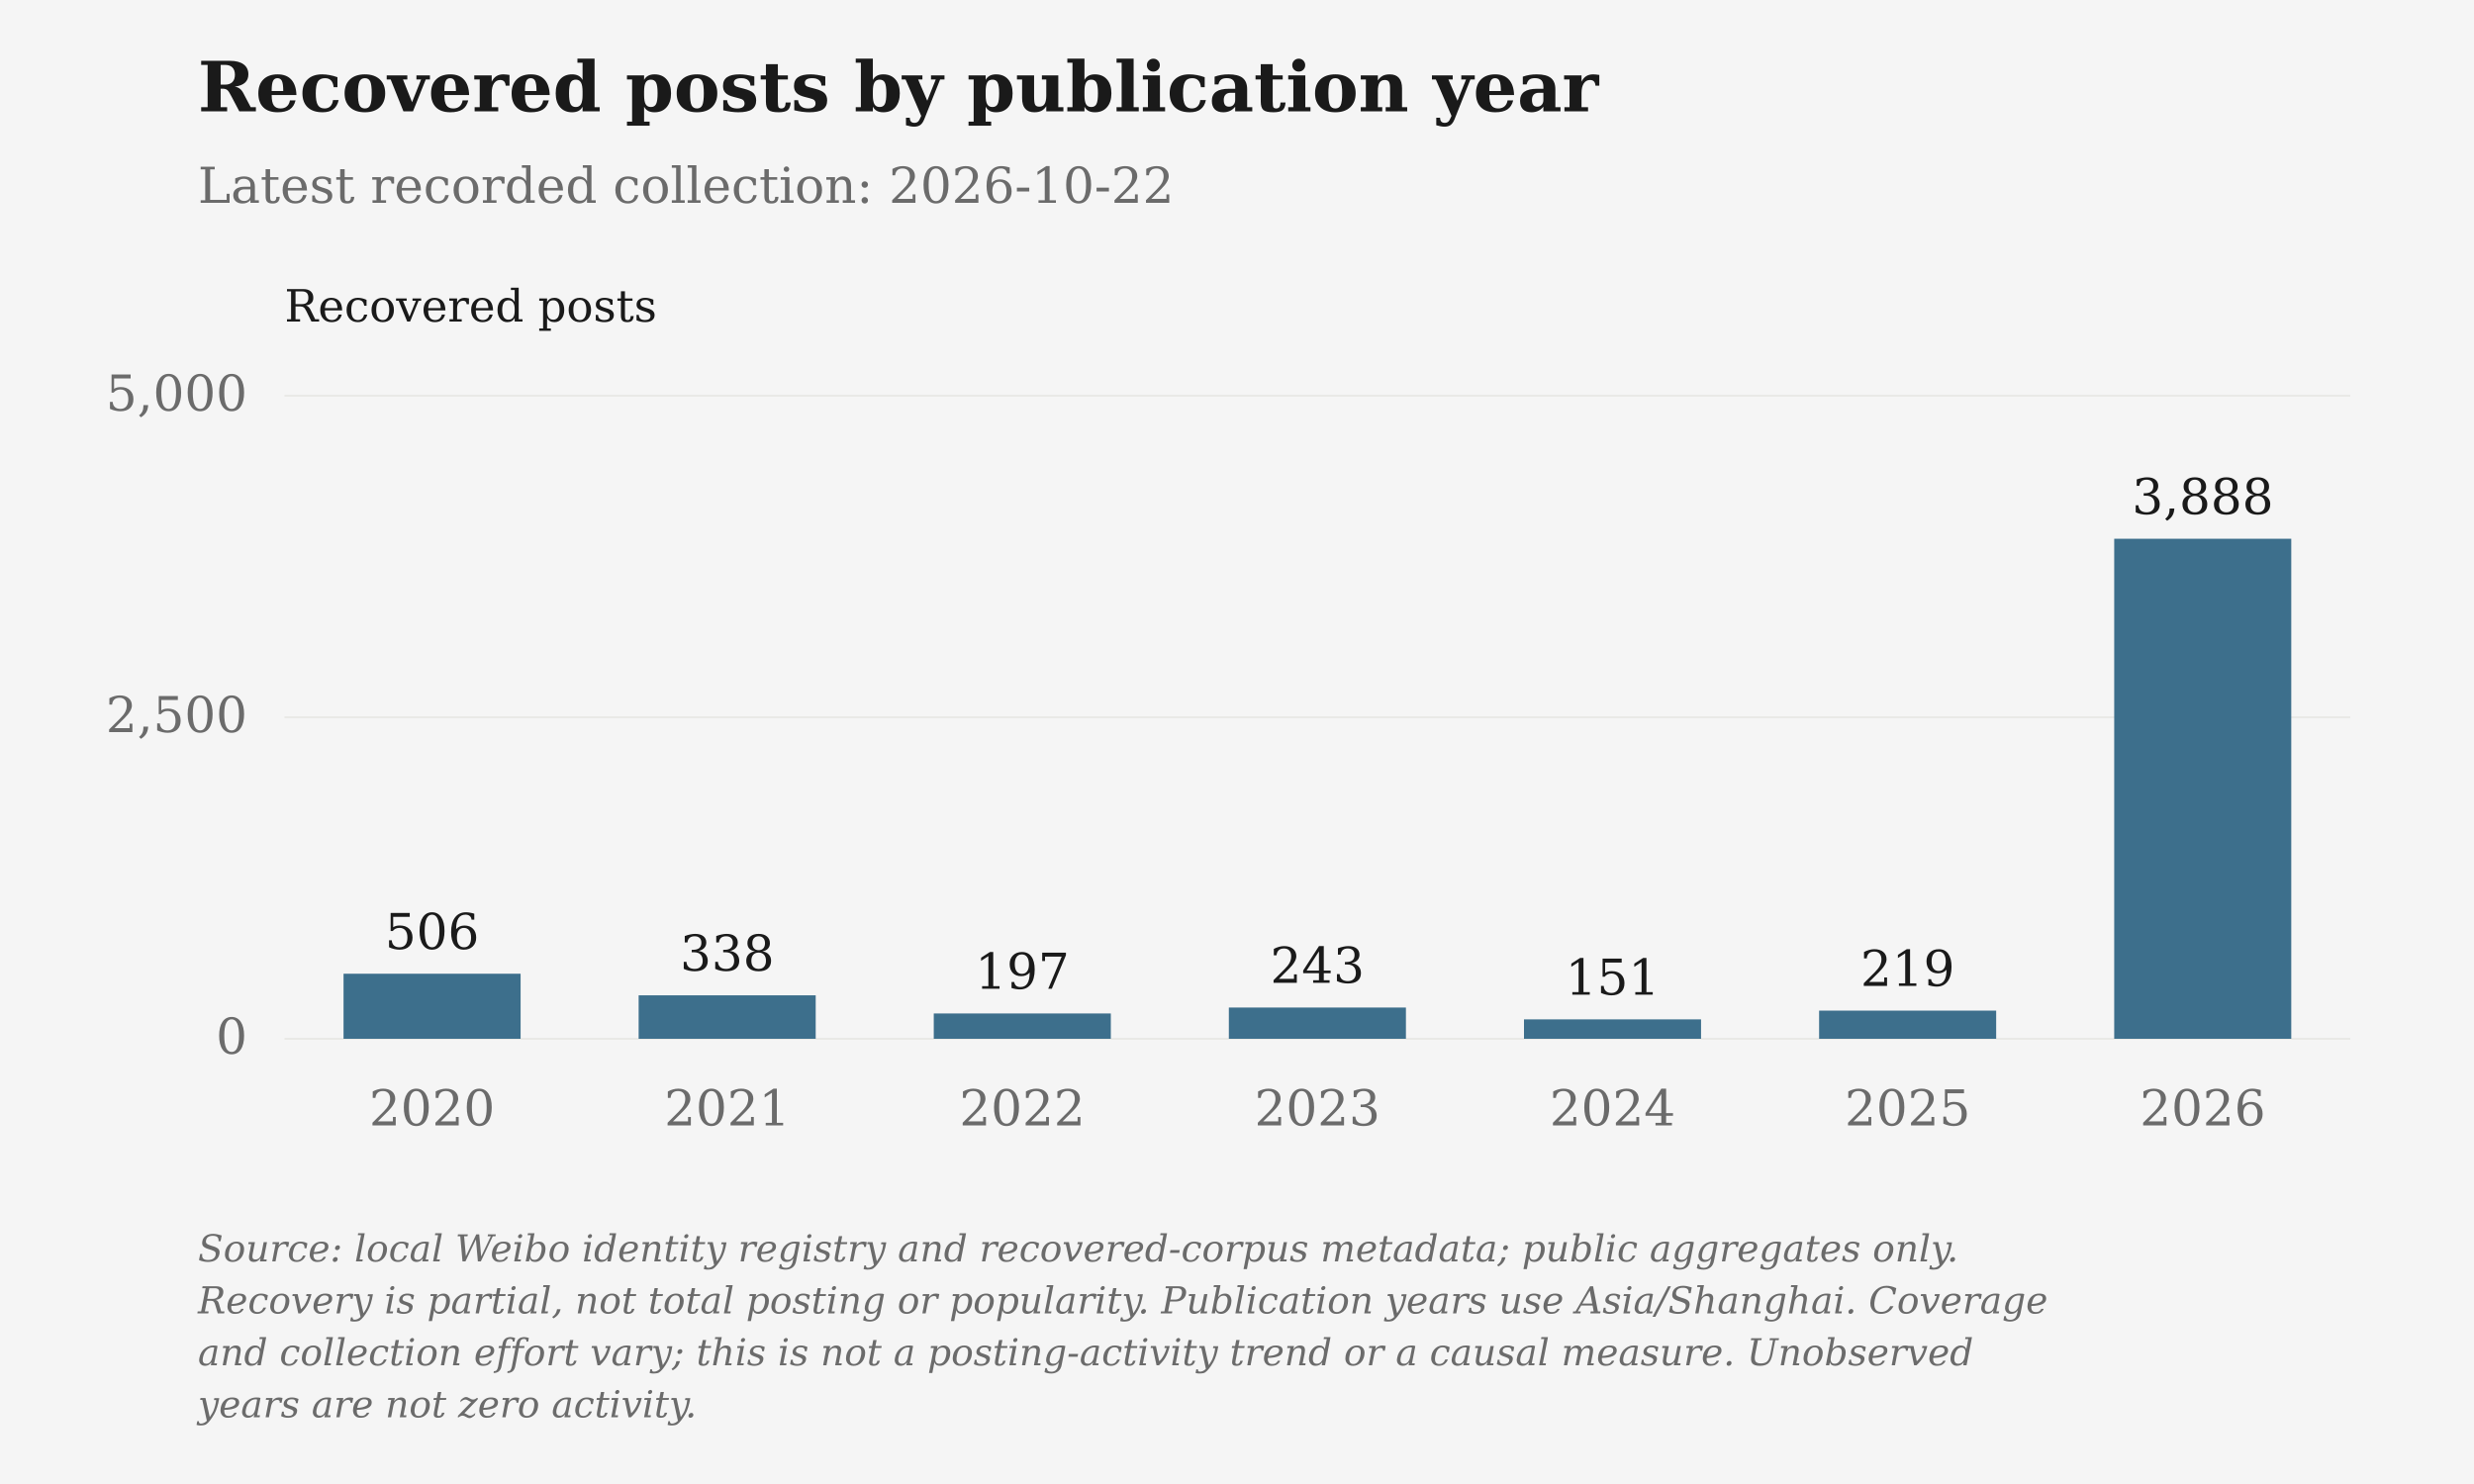
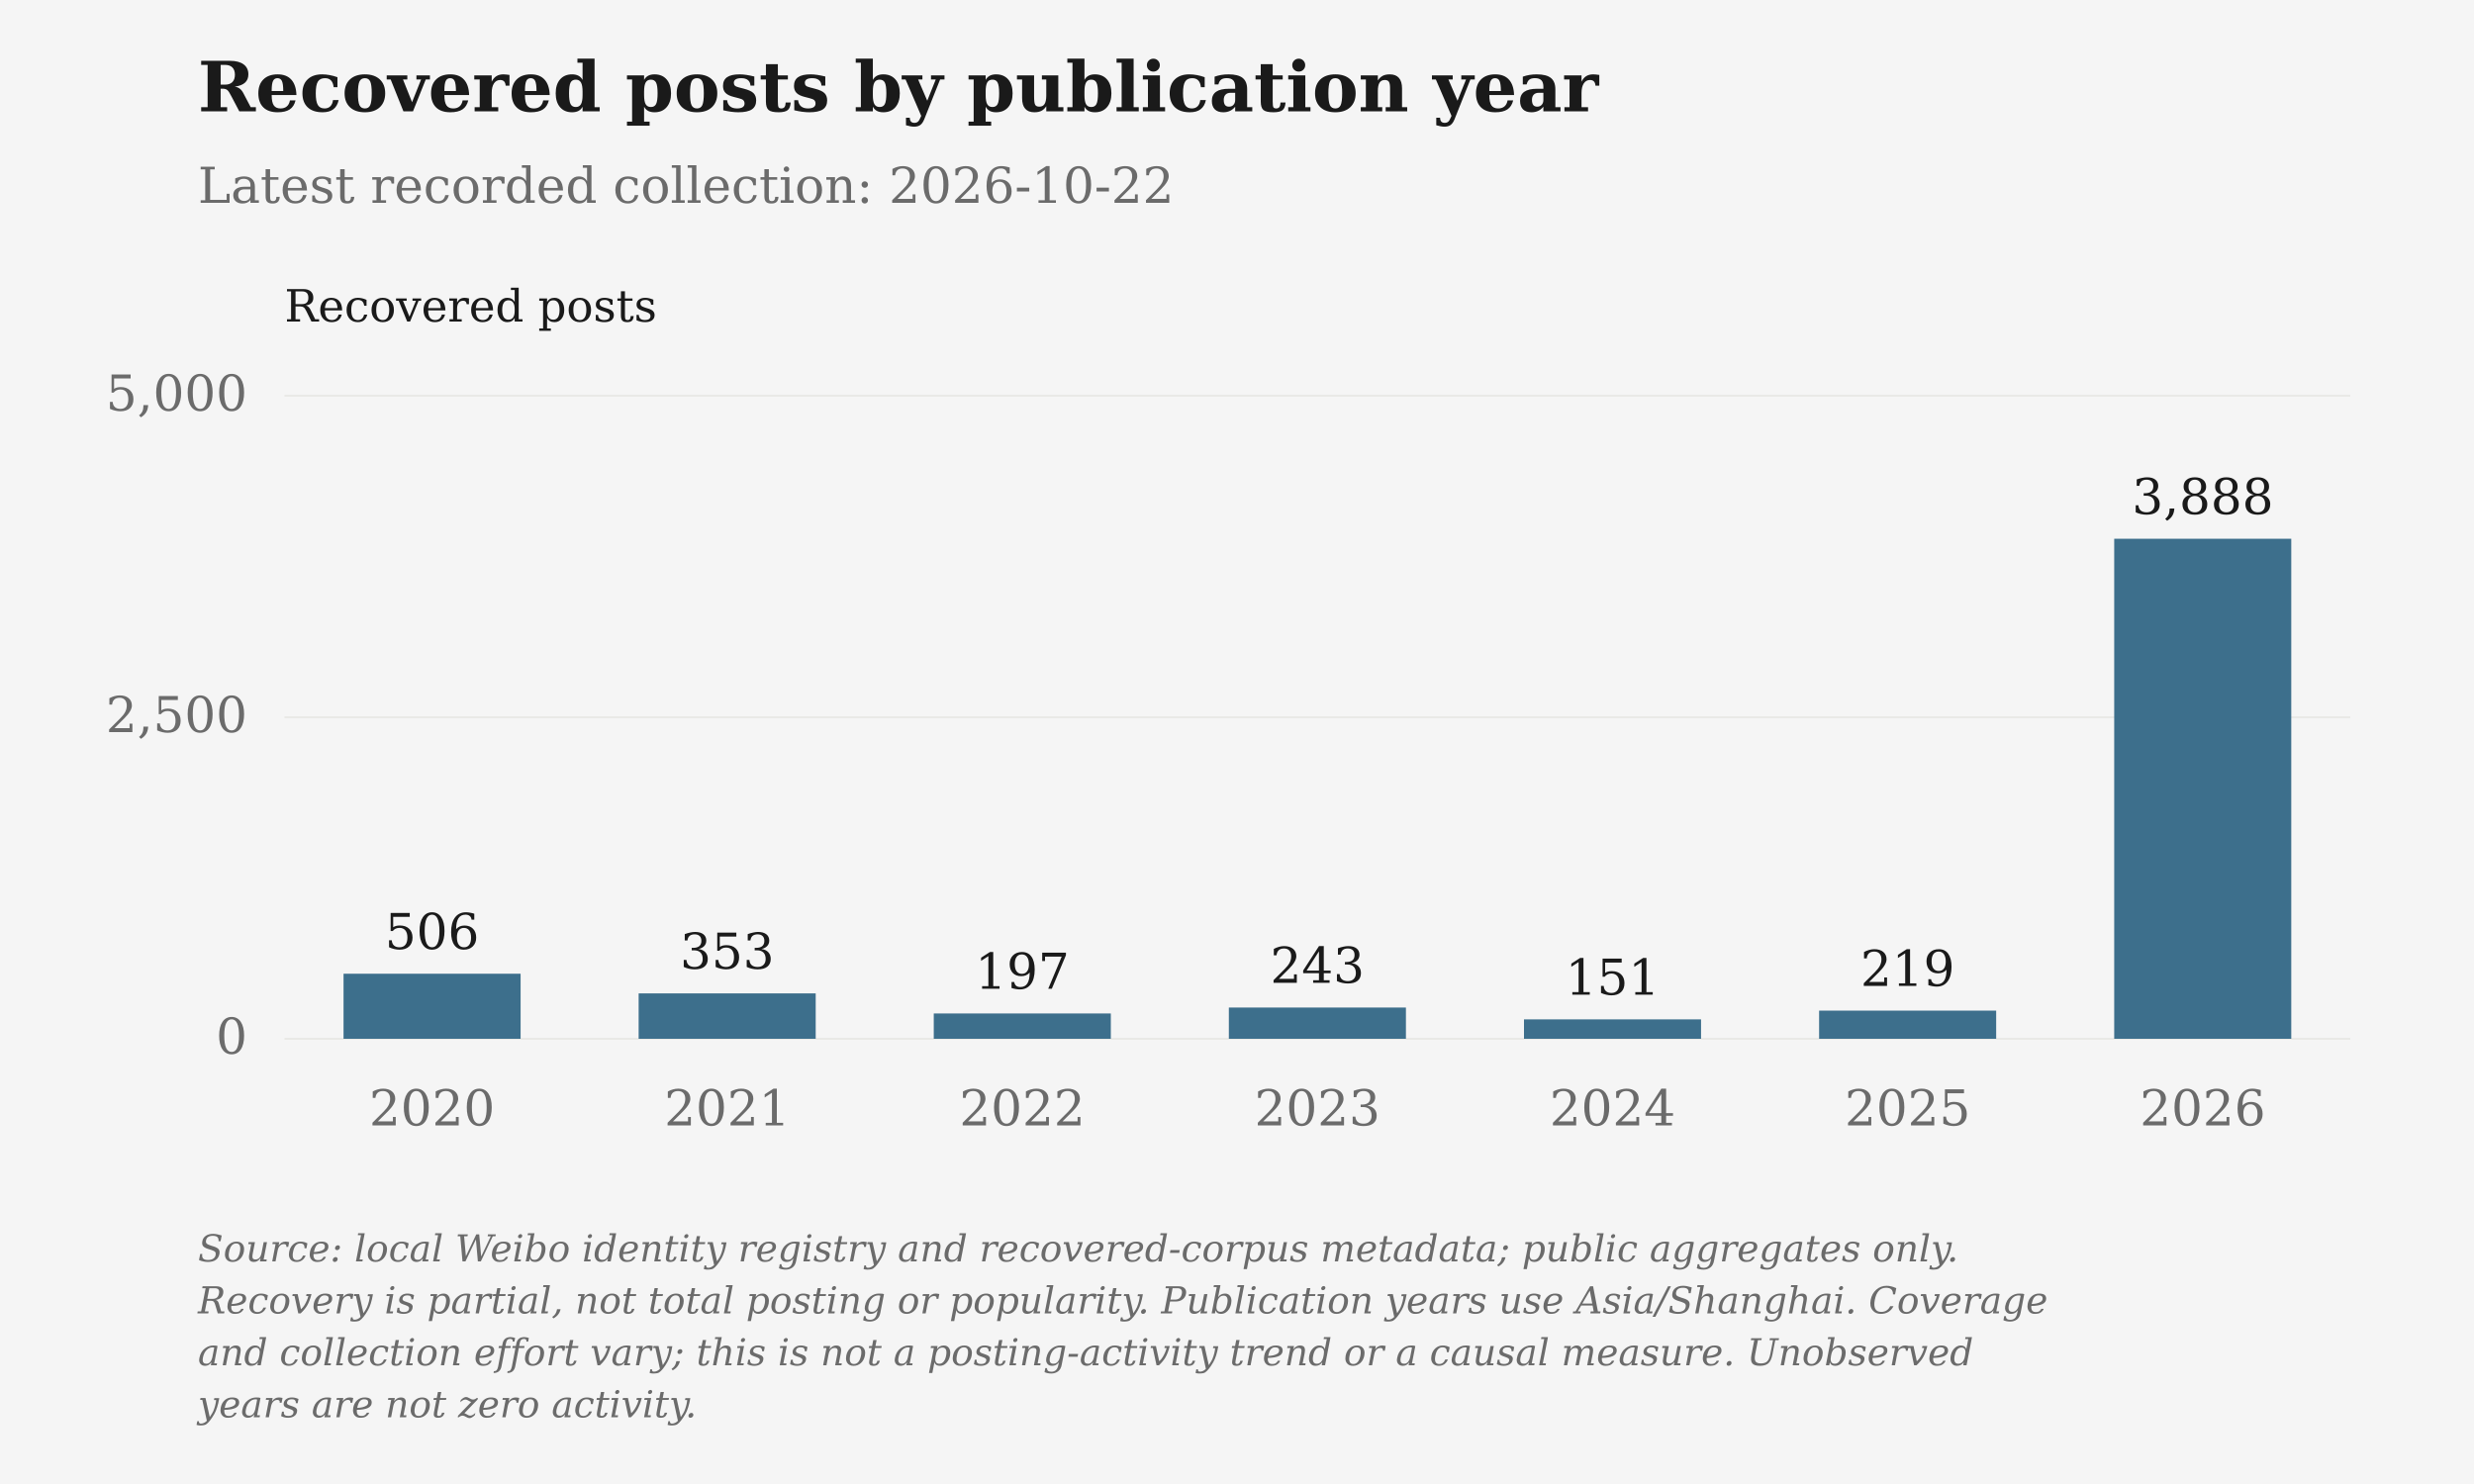
<svg xmlns="http://www.w3.org/2000/svg" viewBox="0 0 1000 600" role="img" aria-label="Recovered posts by publication year">
  <rect class="chart-background" width="1000" height="600" fill="#F5F5F5" />
  <g font-family="DejaVu Serif, Georgia, 'Times New Roman', serif" font-size="20" fill="#6B6B6B">
    <text x="80" y="45" font-size="28" font-weight="bold" fill="#1A1A1A">Recovered posts by publication year</text>
    <text x="80" y="82">Latest recorded collection: 2026-10-22</text>
    <text class="axis-unit" x="115" y="130" font-size="18" fill="#1A1A1A">Recovered posts</text>
    <path d="M115 420.00H950" stroke="#D6D3CC" stroke-opacity=".6" stroke-width=".5" />
    <text x="100" y="426.00" text-anchor="end">0</text>
    <path d="M115 290.00H950" stroke="#D6D3CC" stroke-opacity=".6" stroke-width=".5" />
    <text x="100" y="296.00" text-anchor="end">2,500</text>
    <path d="M115 160.00H950" stroke="#D6D3CC" stroke-opacity=".6" stroke-width=".5" />
    <text x="100" y="166.00" text-anchor="end">5,000</text>
    <rect class="data-bar" data-label="2020" data-value="506" x="138.86" y="393.69" width="71.57" height="26.31" fill="#3D6F8C" />
    <text x="174.64" y="383.69" text-anchor="middle" fill="#1A1A1A">506</text>
    <text x="174.64" y="455" text-anchor="middle">2020</text>
-     <rect class="data-bar" data-label="2021" data-value="338" x="258.14" y="402.42" width="71.57" height="17.58" fill="#3D6F8C" />
-     <text x="293.93" y="392.42" text-anchor="middle" fill="#1A1A1A">338</text>
+     <rect class="data-bar" data-label="2021" data-value="353" x="258.14" y="401.64" width="71.57" height="18.36" fill="#3D6F8C" />
+     <text x="293.93" y="391.64" text-anchor="middle" fill="#1A1A1A">353</text>
    <text x="293.93" y="455" text-anchor="middle">2021</text>
    <rect class="data-bar" data-label="2022" data-value="197" x="377.43" y="409.76" width="71.57" height="10.24" fill="#3D6F8C" />
    <text x="413.21" y="399.76" text-anchor="middle" fill="#1A1A1A">197</text>
    <text x="413.21" y="455" text-anchor="middle">2022</text>
    <rect class="data-bar" data-label="2023" data-value="243" x="496.71" y="407.36" width="71.57" height="12.64" fill="#3D6F8C" />
    <text x="532.50" y="397.36" text-anchor="middle" fill="#1A1A1A">243</text>
    <text x="532.50" y="455" text-anchor="middle">2023</text>
    <rect class="data-bar" data-label="2024" data-value="151" x="616.00" y="412.15" width="71.57" height="7.85" fill="#3D6F8C" />
    <text x="651.79" y="402.15" text-anchor="middle" fill="#1A1A1A">151</text>
    <text x="651.79" y="455" text-anchor="middle">2024</text>
    <rect class="data-bar" data-label="2025" data-value="219" x="735.29" y="408.61" width="71.57" height="11.39" fill="#3D6F8C" />
    <text x="771.07" y="398.61" text-anchor="middle" fill="#1A1A1A">219</text>
    <text x="771.07" y="455" text-anchor="middle">2025</text>
    <rect class="data-bar" data-label="2026" data-value="3888" x="854.57" y="217.82" width="71.57" height="202.18" fill="#3D6F8C" />
    <text x="890.36" y="207.82" text-anchor="middle" fill="#1A1A1A">3,888</text>
    <text x="890.36" y="455" text-anchor="middle">2026</text>
    <text class="figure-source" x="80" y="510" font-size="15" font-style="italic">Source: local Weibo identity registry and recovered-corpus metadata; public aggregates only.</text>
    <text class="figure-source" x="80" y="531" font-size="15" font-style="italic">Recovery is partial, not total posting or popularity. Publication years use Asia/Shanghai. Coverage</text>
    <text class="figure-source" x="80" y="552" font-size="15" font-style="italic">and collection effort vary; this is not a posting-activity trend or a causal measure. Unobserved</text>
    <text class="figure-source" x="80" y="573" font-size="15" font-style="italic">years are not zero activity.</text>
  </g>
</svg>
